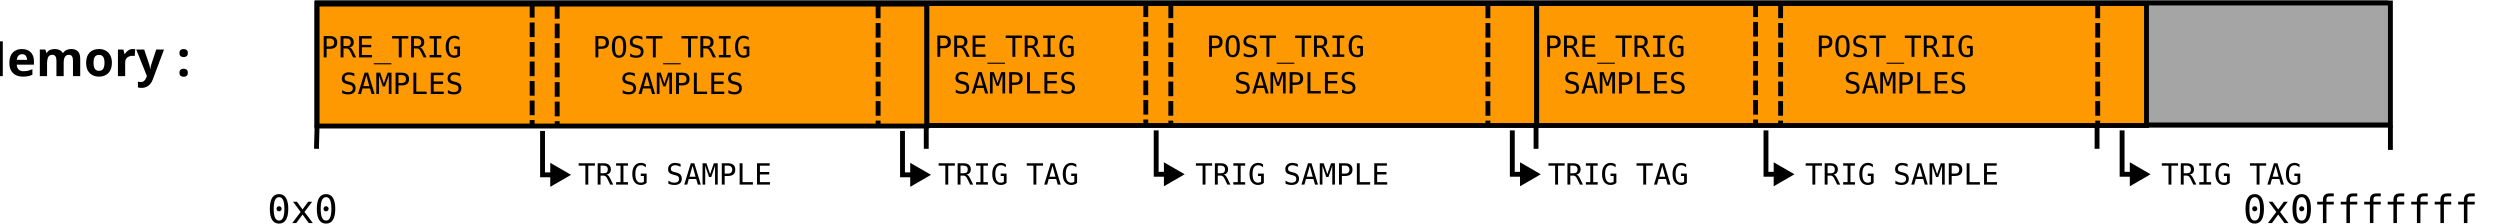
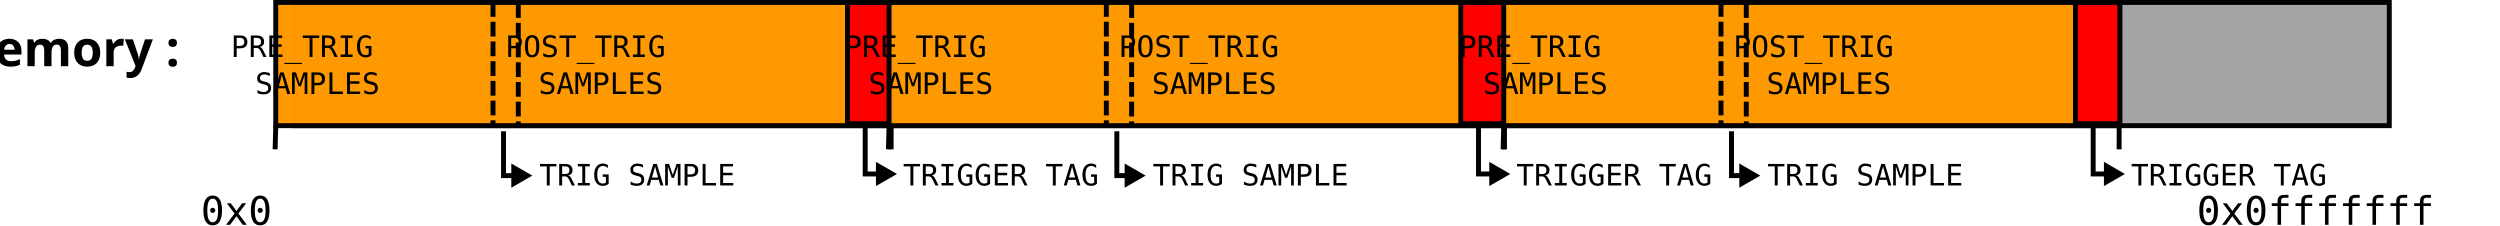
- <svg xmlns="http://www.w3.org/2000/svg" width="512.465" height="45.839" id="svg13628" version="1.1">
+ <svg xmlns="http://www.w3.org/2000/svg" width="845.441" height="76.211" id="svg13628" version="1.1" viewBox="0 0 507.265 45.727">
  <defs id="defs13630">
    <marker orient="auto" refY="0" refX="0" id="TriangleInM-4" style="overflow:visible">
-       <path id="path6392-2" d="m 5.77,0 -8.65,5 0,-10 8.65,5 z" style="fill-rule:evenodd;stroke:#000000;stroke-width:1pt;marker-start:none" transform="scale(-0.4,-0.4)" />
+       <path id="path6392-2" d="M 5.77,0 -2.88,5 V -5 Z" style="fill-rule:evenodd;stroke:#000000;stroke-width:1pt;marker-start:none" transform="scale(-0.4)" />
    </marker>
    <marker orient="auto" refY="0" refX="0" id="TriangleOutM-7" style="overflow:visible">
-       <path id="path3734-9" d="m 5.77,0 -8.65,5 0,-10 8.65,5 z" style="fill-rule:evenodd;stroke:#000000;stroke-width:1pt;marker-start:none" transform="scale(0.4,0.4)" />
+       <path id="path3734-9" d="M 5.77,0 -2.88,5 V -5 Z" style="fill-rule:evenodd;stroke:#000000;stroke-width:1pt;marker-start:none" transform="scale(0.4)" />
    </marker>
    <marker orient="auto" refY="0" refX="0" id="TriangleInM" style="overflow:visible">
-       <path id="path6392" d="m 5.77,0 -8.65,5 0,-10 8.65,5 z" style="fill-rule:evenodd;stroke:#000000;stroke-width:1pt;marker-start:none" transform="scale(-0.4,-0.4)" />
+       <path id="path6392" d="M 5.77,0 -2.88,5 V -5 Z" style="fill-rule:evenodd;stroke:#000000;stroke-width:1pt;marker-start:none" transform="scale(-0.4)" />
    </marker>
    <marker orient="auto" refY="0" refX="0" id="marker13553" style="overflow:visible">
-       <path id="path13555" d="m 5.77,0 -8.65,5 0,-10 8.65,5 z" style="fill-rule:evenodd;stroke:#000000;stroke-width:1pt;marker-start:none" transform="scale(-0.4,-0.4)" />
+       <path id="path13555" d="M 5.77,0 -2.88,5 V -5 Z" style="fill-rule:evenodd;stroke:#000000;stroke-width:1pt;marker-start:none" transform="scale(-0.4)" />
    </marker>
    <marker orient="auto" refY="0" refX="0" id="marker13557" style="overflow:visible">
-       <path id="path13559" d="m 5.77,0 -8.65,5 0,-10 8.65,5 z" style="fill-rule:evenodd;stroke:#000000;stroke-width:1pt;marker-start:none" transform="scale(0.4,0.4)" />
+       <path id="path13559" d="M 5.77,0 -2.88,5 V -5 Z" style="fill-rule:evenodd;stroke:#000000;stroke-width:1pt;marker-start:none" transform="scale(0.4)" />
    </marker>
    <marker orient="auto" refY="0" refX="0" id="DiamondM" style="overflow:visible">
-       <path id="path6338" d="M 0,-7.071 -7.071,0 0,7.071 7.071,0 0,-7.071 z" style="fill-rule:evenodd;stroke:#000000;stroke-width:1pt;marker-start:none" transform="scale(0.4,0.4)" />
+       <path id="path6338" d="M 0,-7.071 -7.071,0 0,7.071 7.071,0 Z" style="fill-rule:evenodd;stroke:#000000;stroke-width:1pt;marker-start:none" transform="scale(0.4)" />
    </marker>
    <marker orient="auto" refY="0" refX="0" id="marker13563" style="overflow:visible">
-       <path id="path13565" d="m 5.77,0 -8.65,5 0,-10 8.65,5 z" style="fill-rule:evenodd;stroke:#000000;stroke-width:1pt;marker-start:none" transform="scale(0.4,0.4)" />
+       <path id="path13565" d="M 5.77,0 -2.88,5 V -5 Z" style="fill-rule:evenodd;stroke:#000000;stroke-width:1pt;marker-start:none" transform="scale(0.4)" />
    </marker>
    <marker orient="auto" refY="0" refX="0" id="marker13567" style="overflow:visible">
-       <path id="path13569" d="M 0,-7.071 -7.071,0 0,7.071 7.071,0 0,-7.071 z" style="fill-rule:evenodd;stroke:#000000;stroke-width:1pt;marker-start:none" transform="scale(0.4,0.4)" />
+       <path id="path13569" d="M 0,-7.071 -7.071,0 0,7.071 7.071,0 Z" style="fill-rule:evenodd;stroke:#000000;stroke-width:1pt;marker-start:none" transform="scale(0.4)" />
    </marker>
    <marker orient="auto" refY="0" refX="0" id="DiamondM-1" style="overflow:visible">
-       <path id="path6338-4" d="M 0,-7.071 -7.071,0 0,7.071 7.071,0 0,-7.071 z" style="fill-rule:evenodd;stroke:#000000;stroke-width:1pt;marker-start:none" transform="scale(0.4,0.4)" />
+       <path id="path6338-4" d="M 0,-7.071 -7.071,0 0,7.071 7.071,0 Z" style="fill-rule:evenodd;stroke:#000000;stroke-width:1pt;marker-start:none" transform="scale(0.4)" />
    </marker>
    <marker orient="auto" refY="0" refX="0" id="DiamondM-2" style="overflow:visible">
-       <path id="path6338-2" d="M 0,-7.071 -7.071,0 0,7.071 7.071,0 0,-7.071 z" style="fill-rule:evenodd;stroke:#000000;stroke-width:1pt;marker-start:none" transform="scale(0.4,0.4)" />
+       <path id="path6338-2" d="M 0,-7.071 -7.071,0 0,7.071 7.071,0 Z" style="fill-rule:evenodd;stroke:#000000;stroke-width:1pt;marker-start:none" transform="scale(0.4)" />
    </marker>
    <marker orient="auto" refY="0" refX="0" id="marker13563-8" style="overflow:visible">
-       <path id="path13565-4" d="m 5.77,0 -8.65,5 0,-10 8.65,5 z" style="fill-rule:evenodd;stroke:#000000;stroke-width:1pt;marker-start:none" transform="scale(0.4,0.4)" />
+       <path id="path13565-4" d="M 5.77,0 -2.88,5 V -5 Z" style="fill-rule:evenodd;stroke:#000000;stroke-width:1pt;marker-start:none" transform="scale(0.4)" />
    </marker>
    <marker orient="auto" refY="0" refX="0" id="marker13563-3" style="overflow:visible">
-       <path id="path13565-7" d="m 5.77,0 -8.65,5 0,-10 8.65,5 z" style="fill-rule:evenodd;stroke:#000000;stroke-width:1pt;marker-start:none" transform="scale(0.4,0.4)" />
+       <path id="path13565-7" d="M 5.77,0 -2.88,5 V -5 Z" style="fill-rule:evenodd;stroke:#000000;stroke-width:1pt;marker-start:none" transform="scale(0.4)" />
    </marker>
    <marker orient="auto" refY="0" refX="0" id="marker13563-2" style="overflow:visible">
-       <path id="path13565-6" d="m 5.77,0 -8.65,5 0,-10 8.65,5 z" style="fill-rule:evenodd;stroke:#000000;stroke-width:1pt;marker-start:none" transform="scale(0.4,0.4)" />
+       <path id="path13565-6" d="M 5.77,0 -2.88,5 V -5 Z" style="fill-rule:evenodd;stroke:#000000;stroke-width:1pt;marker-start:none" transform="scale(0.4)" />
    </marker>
    <marker orient="auto" refY="0" refX="0" id="marker13563-36" style="overflow:visible">
-       <path id="path13565-0" d="m 5.77,0 -8.65,5 0,-10 8.65,5 z" style="fill-rule:evenodd;stroke:#000000;stroke-width:1pt;marker-start:none" transform="scale(0.4,0.4)" />
+       <path id="path13565-0" d="M 5.77,0 -2.88,5 V -5 Z" style="fill-rule:evenodd;stroke:#000000;stroke-width:1pt;marker-start:none" transform="scale(0.4)" />
    </marker>
    <marker orient="auto" refY="0" refX="0" id="marker13563-0" style="overflow:visible">
-       <path id="path13565-2" d="m 5.77,0 -8.65,5 0,-10 8.65,5 z" style="fill-rule:evenodd;stroke:#000000;stroke-width:1pt;marker-start:none" transform="scale(0.4,0.4)" />
+       <path id="path13565-2" d="M 5.77,0 -2.88,5 V -5 Z" style="fill-rule:evenodd;stroke:#000000;stroke-width:1pt;marker-start:none" transform="scale(0.4)" />
+     </marker>
+     <marker orient="auto" refY="0" refX="0" id="marker13563-82" style="overflow:visible">
+       <path id="path13565-76" d="M 5.77,0 -2.88,5 V -5 Z" style="fill-rule:evenodd;stroke:#000000;stroke-width:1pt;marker-start:none" transform="scale(0.4)" />
+     </marker>
+     <marker orient="auto" refY="0" refX="0" id="marker4962" style="overflow:visible">
+       <path id="path4960" d="M 5.77,0 -2.88,5 V -5 Z" style="fill-rule:evenodd;stroke:#000000;stroke-width:1pt;marker-start:none" transform="scale(0.4)" />
+     </marker>
+     <marker orient="auto" refY="0" refX="0" id="marker13563-82-8" style="overflow:visible">
+       <path id="path13565-76-1" d="M 5.77,0 -2.88,5 V -5 Z" style="fill-rule:evenodd;stroke:#000000;stroke-width:1pt;marker-start:none" transform="scale(0.4)" />
+     </marker>
+     <marker orient="auto" refY="0" refX="0" id="marker5172" style="overflow:visible">
+       <path id="path5170" d="M 5.77,0 -2.88,5 V -5 Z" style="fill-rule:evenodd;stroke:#000000;stroke-width:1pt;marker-start:none" transform="scale(0.4)" />
+     </marker>
+     <marker orient="auto" refY="0" refX="0" id="marker13563-82-2" style="overflow:visible">
+       <path id="path13565-76-4" d="M 5.77,0 -2.88,5 V -5 Z" style="fill-rule:evenodd;stroke:#000000;stroke-width:1pt;marker-start:none" transform="scale(0.4)" />
+     </marker>
+     <marker orient="auto" refY="0" refX="0" id="marker5172-1" style="overflow:visible">
+       <path id="path5170-2" d="M 5.77,0 -2.88,5 V -5 Z" style="fill-rule:evenodd;stroke:#000000;stroke-width:1pt;marker-start:none" transform="scale(0.4)" />
    </marker>
  </defs>
-   <g id="layer1" transform="translate(-96.70456,-266.6382)">
-     <rect style="opacity:0.99;fill:none;stroke:#000000;stroke-width:1;stroke-linejoin:miter;stroke-miterlimit:4;stroke-opacity:1;stroke-dasharray:none;stroke-dashoffset:0" id="rect3287" width="424.082" height="25" x="161.705" y="267.25" />
-     <text xml:space="preserve" style="font-size:10px;font-style:normal;font-variant:normal;font-weight:bold;font-stretch:normal;text-align:end;line-height:125%;writing-mode:lr-tb;text-anchor:end;fill:#000000;fill-opacity:1;stroke:none;font-family:Verdana;-inkscape-font-specification:Verdana Bold" x="148.775" y="282.25" id="text3281-3-4">
-       <tspan id="tspan4235-0-8" x="148.775" y="282.25">Memory :</tspan>
+   <g id="layer1" transform="translate(-96.70456,-268.821)">
+     <text xml:space="preserve" style="font-style:normal;font-variant:normal;font-weight:bold;font-stretch:normal;line-height:0%;font-family:Verdana;-inkscape-font-specification:'Verdana Bold';text-align:end;writing-mode:lr-tb;text-anchor:end;fill:#000000;fill-opacity:1;stroke:none" x="148.775" y="282.25" id="text3281-3-4">
+       <tspan id="tspan4235-0-8" x="148.775" y="282.25" style="font-size:10px;line-height:1.25">Memory :</tspan>
    </text>
-     <rect style="opacity:0.99;fill:#a4a4a4;fill-opacity:1;stroke:#000000;stroke-width:1;stroke-linejoin:miter;stroke-miterlimit:4;stroke-opacity:1;stroke-dasharray:none;stroke-dashoffset:0" id="rect3287-5" width="425" height="25" x="161.705" y="267.25" />
-     <text xml:space="preserve" style="font-size:8px;font-style:normal;font-variant:normal;font-weight:normal;font-stretch:normal;text-align:center;line-height:125%;writing-mode:lr-tb;text-anchor:middle;fill:#000000;fill-opacity:1;stroke:none;font-family:Verdana;-inkscape-font-specification:Verdana" x="163.923" y="312.363" id="text3291-3-90">
-       <tspan x="163.923" y="312.363" id="tspan3295-7-4" style="font-style:normal;font-variant:normal;font-weight:normal;font-stretch:normal;font-family:Monospace;-inkscape-font-specification:Monospace">0x0</tspan>
-     </text>
-     <text xml:space="preserve" style="font-size:8px;font-style:normal;font-variant:normal;font-weight:normal;font-stretch:normal;text-align:center;line-height:125%;writing-mode:lr-tb;text-anchor:middle;fill:#000000;fill-opacity:1;stroke:none;font-family:Verdana;-inkscape-font-specification:Verdana" x="585.767" y="312.363" id="text3291-3-90-76">
-       <tspan x="585.767" y="312.363" id="tspan3295-7-4-3" style="font-style:normal;font-variant:normal;font-weight:normal;font-stretch:normal;font-family:Monospace;-inkscape-font-specification:Monospace">0x0fffffff</tspan>
-     </text>
-     <path style="fill:none;stroke:#000000;stroke-width:1px;stroke-linecap:butt;stroke-linejoin:miter;stroke-opacity:1" d="m 161.705,292.363 -0.131,4.775" id="path10314" />
-     <path style="fill:none;stroke:#000000;stroke-width:1px;stroke-linecap:butt;stroke-linejoin:miter;stroke-opacity:1" d="m 586.705,292.363 0,5" id="path10320" />
-     <path style="fill:none;stroke:#000000;stroke-width:1px;stroke-linecap:butt;stroke-linejoin:miter;stroke-opacity:1" d="m 286.573,292.138 0,5" id="path10344" />
-     <rect style="opacity:0.99;fill:#ff9900;fill-opacity:1;stroke:#000000;stroke-width:1;stroke-linejoin:miter;stroke-miterlimit:4;stroke-opacity:1;stroke-dasharray:none;stroke-dashoffset:0" id="rect3287-5-2" width="125" height="25" x="161.705" y="267.475" />
-     <text xml:space="preserve" style="font-size:8px;font-style:normal;font-variant:normal;font-weight:normal;font-stretch:normal;text-align:center;line-height:125%;writing-mode:lr-tb;text-anchor:middle;fill:#000000;fill-opacity:1;stroke:none;font-family:Verdana;-inkscape-font-specification:Verdana" x="241.715" y="278.41" id="text3291-3-90-6-6">
-       <tspan x="241.715" y="278.41" id="tspan3295-7-4-5-1" style="font-size:6px;font-style:normal;font-variant:normal;font-weight:normal;font-stretch:normal;font-family:Monospace;-inkscape-font-specification:Monospace">POST_TRIG</tspan>
-       <tspan x="241.715" y="285.91" style="font-size:6px;font-style:normal;font-variant:normal;font-weight:normal;font-stretch:normal;font-family:Monospace;-inkscape-font-specification:Monospace" id="tspan12419">SAMPLES</tspan>
-     </text>
-     <text xml:space="preserve" style="font-size:8px;font-style:normal;font-variant:normal;font-weight:normal;font-stretch:normal;text-align:center;line-height:125%;writing-mode:lr-tb;text-anchor:middle;fill:#000000;fill-opacity:1;stroke:none;font-family:Verdana;-inkscape-font-specification:Verdana" x="184.215" y="278.41" id="text3291-3-90-6">
-       <tspan x="184.215" y="278.41" id="tspan3295-7-4-5" style="font-size:6px;font-style:normal;font-variant:normal;font-weight:normal;font-stretch:normal;font-family:Monospace;-inkscape-font-specification:Monospace">PRE_TRIG</tspan>
-       <tspan x="184.215" y="285.91" style="font-size:6px;font-style:normal;font-variant:normal;font-weight:normal;font-stretch:normal;font-family:Monospace;-inkscape-font-specification:Monospace" id="tspan12417">SAMPLES</tspan>
-     </text>
-     <path style="fill:none;stroke:#000000;stroke-width:1;stroke-linecap:butt;stroke-linejoin:miter;stroke-miterlimit:4;stroke-opacity:1;stroke-dasharray:3, 1;stroke-dashoffset:0" d="m 205.787,267.25 0,25" id="path12449" />
-     <path style="fill:none;stroke:#000000;stroke-width:1px;stroke-linecap:butt;stroke-linejoin:miter;stroke-opacity:1" d="m 411.573,292.138 0,5" id="path10344-3" />
-     <rect style="opacity:0.99;fill:#ff9900;fill-opacity:1;stroke:#000000;stroke-width:1;stroke-linejoin:miter;stroke-miterlimit:4;stroke-opacity:1;stroke-dasharray:none;stroke-dashoffset:0" id="rect3287-5-2-8" width="125" height="25" x="286.705" y="267.363" />
-     <text xml:space="preserve" style="font-size:8px;font-style:normal;font-variant:normal;font-weight:normal;font-stretch:normal;text-align:center;line-height:125%;writing-mode:lr-tb;text-anchor:middle;fill:#000000;fill-opacity:1;stroke:none;font-family:Verdana;-inkscape-font-specification:Verdana" x="367.501" y="278.298" id="text3291-3-90-6-6-3">
-       <tspan x="367.501" y="278.298" id="tspan3295-7-4-5-1-0" style="font-size:6px;font-style:normal;font-variant:normal;font-weight:normal;font-stretch:normal;font-family:Monospace;-inkscape-font-specification:Monospace">POST_TRIG</tspan>
-       <tspan x="367.501" y="285.798" style="font-size:6px;font-style:normal;font-variant:normal;font-weight:normal;font-stretch:normal;font-family:Monospace;-inkscape-font-specification:Monospace" id="tspan12419-6">SAMPLES</tspan>
-     </text>
-     <text xml:space="preserve" style="font-size:8px;font-style:normal;font-variant:normal;font-weight:normal;font-stretch:normal;text-align:center;line-height:125%;writing-mode:lr-tb;text-anchor:middle;fill:#000000;fill-opacity:1;stroke:none;font-family:Verdana;-inkscape-font-specification:Verdana" x="310.001" y="278.298" id="text3291-3-90-6-1">
-       <tspan x="310.001" y="278.298" id="tspan3295-7-4-5-6" style="font-size:6px;font-style:normal;font-variant:normal;font-weight:normal;font-stretch:normal;font-family:Monospace;-inkscape-font-specification:Monospace">PRE_TRIG</tspan>
-       <tspan x="310.001" y="285.798" style="font-size:6px;font-style:normal;font-variant:normal;font-weight:normal;font-stretch:normal;font-family:Monospace;-inkscape-font-specification:Monospace" id="tspan12417-7">SAMPLES</tspan>
-     </text>
-     <path style="fill:none;stroke:#000000;stroke-width:1;stroke-linecap:butt;stroke-linejoin:miter;stroke-miterlimit:4;stroke-opacity:1;stroke-dasharray:3, 1;stroke-dashoffset:0" d="m 331.573,267.138 0,25" id="path12449-8" />
-     <path style="fill:none;stroke:#000000;stroke-width:1px;stroke-linecap:butt;stroke-linejoin:miter;stroke-opacity:1" d="m 526.573,292.138 0,5" id="path10344-8" />
-     <rect style="opacity:0.99;fill:#ff9900;fill-opacity:1;stroke:#000000;stroke-width:1;stroke-linejoin:miter;stroke-miterlimit:4;stroke-opacity:1;stroke-dasharray:none;stroke-dashoffset:0" id="rect3287-5-2-2" width="125" height="25" x="411.705" y="267.363" />
-     <text xml:space="preserve" style="font-size:8px;font-style:normal;font-variant:normal;font-weight:normal;font-stretch:normal;text-align:center;line-height:125%;writing-mode:lr-tb;text-anchor:middle;fill:#000000;fill-opacity:1;stroke:none;font-family:Verdana;-inkscape-font-specification:Verdana" x="492.501" y="278.298" id="text3291-3-90-6-6-36">
-       <tspan x="492.501" y="278.298" id="tspan3295-7-4-5-1-7" style="font-size:6px;font-style:normal;font-variant:normal;font-weight:normal;font-stretch:normal;font-family:Monospace;-inkscape-font-specification:Monospace">POST_TRIG</tspan>
-       <tspan x="492.501" y="285.798" style="font-size:6px;font-style:normal;font-variant:normal;font-weight:normal;font-stretch:normal;font-family:Monospace;-inkscape-font-specification:Monospace" id="tspan12419-3">SAMPLES</tspan>
-     </text>
-     <text xml:space="preserve" style="font-size:8px;font-style:normal;font-variant:normal;font-weight:normal;font-stretch:normal;text-align:center;line-height:125%;writing-mode:lr-tb;text-anchor:middle;fill:#000000;fill-opacity:1;stroke:none;font-family:Verdana;-inkscape-font-specification:Verdana" x="435.001" y="278.298" id="text3291-3-90-6-14">
-       <tspan x="435.001" y="278.298" id="tspan3295-7-4-5-7" style="font-size:6px;font-style:normal;font-variant:normal;font-weight:normal;font-stretch:normal;font-family:Monospace;-inkscape-font-specification:Monospace">PRE_TRIG</tspan>
-       <tspan x="435.001" y="285.798" style="font-size:6px;font-style:normal;font-variant:normal;font-weight:normal;font-stretch:normal;font-family:Monospace;-inkscape-font-specification:Monospace" id="tspan12417-3">SAMPLES</tspan>
-     </text>
-     <path style="fill:none;stroke:#000000;stroke-width:1;stroke-linecap:butt;stroke-linejoin:miter;stroke-miterlimit:4;stroke-opacity:1;stroke-dasharray:3, 1;stroke-dashoffset:0" d="m 456.573,267.138 0,25" id="path12449-9" />
-     <path style="fill:none;stroke:#000000;stroke-width:1;stroke-linecap:butt;stroke-linejoin:miter;stroke-miterlimit:4;stroke-opacity:1;stroke-dasharray:3, 1;stroke-dashoffset:0" d="m 210.918,267.475 0,25" id="path12449-94" />
-     <path style="fill:none;stroke:#000000;stroke-width:1;stroke-linecap:butt;stroke-linejoin:miter;stroke-miterlimit:4;stroke-opacity:1;stroke-dasharray:3, 1;stroke-dashoffset:0" d="m 336.705,267.363 0,25" id="path12449-0" />
-     <path style="fill:none;stroke:#000000;stroke-width:1;stroke-linecap:butt;stroke-linejoin:miter;stroke-miterlimit:4;stroke-opacity:1;stroke-dasharray:3, 1;stroke-dashoffset:0" d="m 461.705,267.363 0,25" id="path12449-09" />
-     <text xml:space="preserve" style="font-size:8px;font-style:normal;font-variant:normal;font-weight:normal;font-stretch:normal;text-align:start;line-height:125%;writing-mode:lr-tb;text-anchor:start;fill:#000000;fill-opacity:1;stroke:none;font-family:Verdana;-inkscape-font-specification:Verdana" x="215.184" y="304.475" id="text3291-3-90-6-6-2">
-       <tspan x="215.184" y="304.475" style="font-size:6px;font-style:normal;font-variant:normal;font-weight:normal;font-stretch:normal;text-align:start;text-anchor:start;font-family:Monospace;-inkscape-font-specification:Monospace" id="tspan12419-4">TRIG SAMPLE</tspan>
-     </text>
-     <path style="fill:none;stroke:#000000;stroke-width:1px;stroke-linecap:butt;stroke-linejoin:miter;stroke-opacity:1;marker-end:url(#marker13563)" d="m 132,26.613 0,9 3,0" id="path6333" transform="translate(75.91797,266.8622)" />
-     <path style="fill:none;stroke:#000000;stroke-width:1px;stroke-linecap:butt;stroke-linejoin:miter;stroke-opacity:1;marker-end:url(#marker13563)" d="m 333.705,293.363 0,9 3,0" id="path6333-8" />
-     <path style="fill:none;stroke:#000000;stroke-width:1px;stroke-linecap:butt;stroke-linejoin:miter;stroke-opacity:1;marker-end:url(#marker13563)" d="m 458.705,293.363 0,9 3,0" id="path6333-80" />
-     <path style="fill:none;stroke:#000000;stroke-width:1;stroke-linecap:butt;stroke-linejoin:miter;stroke-miterlimit:4;stroke-opacity:1;stroke-dasharray:3, 1;stroke-dashoffset:0" d="m 276.705,267.363 0,25" id="path12449-94-4" />
-     <path style="fill:none;stroke:#000000;stroke-width:1;stroke-linecap:butt;stroke-linejoin:miter;stroke-miterlimit:4;stroke-opacity:1;stroke-dasharray:3, 1;stroke-dashoffset:0" d="m 401.705,267.363 0,25" id="path12449-94-2" />
-     <path style="fill:none;stroke:#000000;stroke-width:1;stroke-linecap:butt;stroke-linejoin:miter;stroke-miterlimit:4;stroke-opacity:1;stroke-dasharray:3, 1;stroke-dashoffset:0" d="m 526.705,267.363 0,25" id="path12449-94-7" />
-     <text xml:space="preserve" style="font-size:8px;font-style:normal;font-variant:normal;font-weight:normal;font-stretch:normal;text-align:start;line-height:125%;writing-mode:lr-tb;text-anchor:start;fill:#000000;fill-opacity:1;stroke:none;font-family:Verdana;-inkscape-font-specification:Verdana" x="288.97" y="304.475" id="text3291-3-90-6-6-2-3">
-       <tspan x="288.97" y="304.475" style="font-size:6px;font-style:normal;font-variant:normal;font-weight:normal;font-stretch:normal;text-align:start;text-anchor:start;font-family:Monospace;-inkscape-font-specification:Monospace" id="tspan12419-4-6">TRIG TAG</tspan>
-     </text>
-     <path style="fill:none;stroke:#000000;stroke-width:1px;stroke-linecap:butt;stroke-linejoin:miter;stroke-opacity:1;marker-end:url(#marker13563)" d="m 281.705,293.475 0,9 3,0" id="path6333-1" />
-     <text xml:space="preserve" style="font-size:8px;font-style:normal;font-variant:normal;font-weight:normal;font-stretch:normal;text-align:start;line-height:125%;writing-mode:lr-tb;text-anchor:start;fill:#000000;fill-opacity:1;stroke:none;font-family:Verdana;-inkscape-font-specification:Verdana" x="413.97" y="304.475" id="text3291-3-90-6-6-2-3-3">
-       <tspan x="413.97" y="304.475" style="font-size:6px;font-style:normal;font-variant:normal;font-weight:normal;font-stretch:normal;text-align:start;text-anchor:start;font-family:Monospace;-inkscape-font-specification:Monospace" id="tspan12419-4-6-2">TRIG TAG</tspan>
-     </text>
-     <path style="fill:none;stroke:#000000;stroke-width:1px;stroke-linecap:butt;stroke-linejoin:miter;stroke-opacity:1;marker-end:url(#marker13563)" d="m 406.705,293.363 0,9 3,0" id="path6333-1-0" />
-     <text xml:space="preserve" style="font-size:8px;font-style:normal;font-variant:normal;font-weight:normal;font-stretch:normal;text-align:start;line-height:125%;writing-mode:lr-tb;text-anchor:start;fill:#000000;fill-opacity:1;stroke:none;font-family:Verdana;-inkscape-font-specification:Verdana" x="539.705" y="304.475" id="text3291-3-90-6-6-2-3-4">
-       <tspan x="539.705" y="304.475" style="font-size:6px;font-style:normal;font-variant:normal;font-weight:normal;font-stretch:normal;text-align:start;text-anchor:start;font-family:Monospace;-inkscape-font-specification:Monospace" id="tspan12419-4-6-0">TRIG TAG</tspan>
-     </text>
-     <path style="fill:none;stroke:#000000;stroke-width:1px;stroke-linecap:butt;stroke-linejoin:miter;stroke-opacity:1;marker-end:url(#marker13563)" d="m 531.705,293.363 0,9 3,0" id="path6333-1-1" />
-     <text xml:space="preserve" style="font-size:8px;font-style:normal;font-variant:normal;font-weight:normal;font-stretch:normal;text-align:start;line-height:125%;writing-mode:lr-tb;text-anchor:start;fill:#000000;fill-opacity:1;stroke:none;font-family:Verdana;-inkscape-font-specification:Verdana" x="341.705" y="304.475" id="text3291-3-90-6-6-2-7">
-       <tspan x="341.705" y="304.475" style="font-size:6px;font-style:normal;font-variant:normal;font-weight:normal;font-stretch:normal;text-align:start;text-anchor:start;font-family:Monospace;-inkscape-font-specification:Monospace" id="tspan12419-4-1">TRIG SAMPLE</tspan>
-     </text>
-     <text xml:space="preserve" style="font-size:8px;font-style:normal;font-variant:normal;font-weight:normal;font-stretch:normal;text-align:start;line-height:125%;writing-mode:lr-tb;text-anchor:start;fill:#000000;fill-opacity:1;stroke:none;font-family:Verdana;-inkscape-font-specification:Verdana" x="466.705" y="304.475" id="text3291-3-90-6-6-2-74">
-       <tspan x="466.705" y="304.475" style="font-size:6px;font-style:normal;font-variant:normal;font-weight:normal;font-stretch:normal;text-align:start;text-anchor:start;font-family:Monospace;-inkscape-font-specification:Monospace" id="tspan12419-4-65">TRIG SAMPLE</tspan>
-     </text>
+     <g id="g5663" transform="translate(-91.2,-99.9115)">
+       <text id="text3291-3-90-9" y="374.67" x="273.923" style="font-style:normal;font-variant:normal;font-weight:normal;font-stretch:normal;line-height:0%;font-family:Verdana;-inkscape-font-specification:Verdana;text-align:center;writing-mode:lr-tb;text-anchor:middle;fill:#000000;fill-opacity:1;stroke:none" xml:space="preserve">
+         <tspan style="font-style:normal;font-variant:normal;font-weight:normal;font-stretch:normal;font-size:8px;line-height:1.25;font-family:monospace;-inkscape-font-specification:Monospace" id="tspan3295-7-4-0" y="374.67" x="273.923">0x0</tspan>
+       </text>
+       <g id="g5566-6" transform="translate(85.99997,101.9823)">
+         <rect style="opacity:0.99;fill:#a4a4a4;fill-opacity:1;stroke:#000000;stroke-width:1;stroke-linejoin:miter;stroke-miterlimit:4;stroke-dasharray:none;stroke-dashoffset:0;stroke-opacity:1" id="rect3287-5-1" width="425" height="25" x="161.705" y="267.25" />
+         <text xml:space="preserve" style="font-style:normal;font-variant:normal;font-weight:normal;font-stretch:normal;line-height:0%;font-family:Verdana;-inkscape-font-specification:Verdana;text-align:center;writing-mode:lr-tb;text-anchor:middle;fill:#000000;fill-opacity:1;stroke:none" x="163.923" y="312.363" id="text3291-3-90-69">
+           <tspan x="163.923" y="312.363" id="tspan3295-7-4-08" style="font-style:normal;font-variant:normal;font-weight:normal;font-stretch:normal;font-size:8px;line-height:1.25;font-family:monospace;-inkscape-font-specification:Monospace">0x0</tspan>
+         </text>
+         <text xml:space="preserve" style="font-style:normal;font-variant:normal;font-weight:normal;font-stretch:normal;line-height:0%;font-family:Verdana;-inkscape-font-specification:Verdana;text-align:center;writing-mode:lr-tb;text-anchor:middle;fill:#000000;fill-opacity:1;stroke:none" x="585.767" y="312.363" id="text3291-3-90-76-1">
+           <tspan x="585.767" y="312.363" id="tspan3295-7-4-3-3" style="font-style:normal;font-variant:normal;font-weight:normal;font-stretch:normal;font-size:8px;line-height:1.25;font-family:monospace;-inkscape-font-specification:Monospace">0x0fffffff</tspan>
+         </text>
+       </g>
+       <g transform="translate(-27.84932,1.891152)" id="g5158">
+         <path style="fill:none;stroke:#000000;stroke-width:1px;stroke-linecap:butt;stroke-linejoin:miter;stroke-opacity:1" d="m 271.705,392.363 -0.131,4.775" id="path10314-8" />
+         <path style="fill:none;stroke:#000000;stroke-width:1px;stroke-linecap:butt;stroke-linejoin:miter;stroke-opacity:1" d="m 396.573,392.138 v 5" id="path10344-87" />
+         <rect style="opacity:0.99;fill:#ff9900;fill-opacity:1;stroke:#000000;stroke-width:1;stroke-linejoin:miter;stroke-miterlimit:4;stroke-dasharray:none;stroke-dashoffset:0;stroke-opacity:1" id="rect3287-5-2-1" width="125" height="25" x="271.701" y="367.341" />
+         <text xml:space="preserve" style="font-style:normal;font-variant:normal;font-weight:normal;font-stretch:normal;line-height:0%;font-family:Verdana;-inkscape-font-specification:Verdana;text-align:center;writing-mode:lr-tb;text-anchor:middle;fill:#000000;fill-opacity:1;stroke:none" x="351.715" y="378.41" id="text3291-3-90-6-6-4">
+           <tspan x="351.715" y="378.41" id="tspan3295-7-4-5-1-4" style="font-style:normal;font-variant:normal;font-weight:normal;font-stretch:normal;font-size:6px;line-height:1.25;font-family:monospace;-inkscape-font-specification:Monospace">POST_TRIG</tspan>
+           <tspan x="351.715" y="385.91" style="font-style:normal;font-variant:normal;font-weight:normal;font-stretch:normal;font-size:6px;line-height:1.25;font-family:monospace;-inkscape-font-specification:Monospace" id="tspan12419-46">SAMPLES</tspan>
+         </text>
+         <text xml:space="preserve" style="font-style:normal;font-variant:normal;font-weight:normal;font-stretch:normal;line-height:0%;font-family:Verdana;-inkscape-font-specification:Verdana;text-align:center;writing-mode:lr-tb;text-anchor:middle;fill:#000000;fill-opacity:1;stroke:none" x="294.215" y="378.41" id="text3291-3-90-6-8">
+           <tspan x="294.215" y="378.41" id="tspan3295-7-4-5-8" style="font-style:normal;font-variant:normal;font-weight:normal;font-stretch:normal;font-size:6px;line-height:1.25;font-family:monospace;-inkscape-font-specification:Monospace">PRE_TRIG</tspan>
+           <tspan x="294.215" y="385.91" style="font-style:normal;font-variant:normal;font-weight:normal;font-stretch:normal;font-size:6px;line-height:1.25;font-family:monospace;-inkscape-font-specification:Monospace" id="tspan12417-8">SAMPLES</tspan>
+         </text>
+         <path style="fill:none;stroke:#000000;stroke-width:1;stroke-linecap:butt;stroke-linejoin:miter;stroke-miterlimit:4;stroke-dasharray:3, 1;stroke-dashoffset:0;stroke-opacity:1" d="m 315.787,367.25 v 25" id="path12449-3" />
+         <path style="fill:none;stroke:#000000;stroke-width:1;stroke-linecap:butt;stroke-linejoin:miter;stroke-miterlimit:4;stroke-dasharray:3, 1;stroke-dashoffset:0;stroke-opacity:1" d="m 320.918,367.475 v 25" id="path12449-94-1" />
+         <text xml:space="preserve" style="font-style:normal;font-variant:normal;font-weight:normal;font-stretch:normal;line-height:0%;font-family:Verdana;-inkscape-font-specification:Verdana;text-align:start;writing-mode:lr-tb;text-anchor:start;fill:#000000;fill-opacity:1;stroke:none" x="325.184" y="404.475" id="text3291-3-90-6-6-2-2">
+           <tspan x="325.184" y="404.475" style="font-style:normal;font-variant:normal;font-weight:normal;font-stretch:normal;font-size:6px;line-height:1.25;font-family:monospace;-inkscape-font-specification:Monospace;text-align:start;text-anchor:start" id="tspan12419-4-0">TRIG SAMPLE</tspan>
+         </text>
+         <path style="fill:none;stroke:#000000;stroke-width:1px;stroke-linecap:butt;stroke-linejoin:miter;stroke-opacity:1;marker-end:url(#marker13563-82)" d="m 317.918,393.475 v 9 h 3" id="path6333-19" />
+         <text xml:space="preserve" style="font-style:normal;font-variant:normal;font-weight:normal;font-stretch:normal;line-height:0%;font-family:Verdana;-inkscape-font-specification:Verdana;text-align:start;writing-mode:lr-tb;text-anchor:start;fill:#000000;fill-opacity:1;stroke:none" x="398.97" y="404.475" id="text3291-3-90-6-6-2-3-5">
+           <tspan x="398.97" y="404.475" style="font-style:normal;font-variant:normal;font-weight:normal;font-stretch:normal;font-size:6px;line-height:1.25;font-family:monospace;-inkscape-font-specification:Monospace;text-align:start;text-anchor:start" id="tspan12419-4-6-3">TRIGGER TAG</tspan>
+         </text>
+         <path style="fill:none;stroke:#000000;stroke-width:1px;stroke-linecap:butt;stroke-linejoin:miter;stroke-opacity:1;marker-end:url(#marker13563-82)" d="m 391.305,392.541 v 9.6 h 3.6" id="path6333-1-4" />
+         <rect style="opacity:1;fill:#ff0000;fill-opacity:1;stroke:#000000;stroke-width:0.994;stroke-linecap:square;stroke-linejoin:miter;stroke-miterlimit:4;stroke-dasharray:none;stroke-dashoffset:0;stroke-opacity:1" id="rect5138" width="9" height="24.603" x="387.705" y="367.338" ry="0" />
+       </g>
+       <g id="g5158-5" transform="translate(96.6,1.891152)">
+         <path style="fill:none;stroke:#000000;stroke-width:1px;stroke-linecap:butt;stroke-linejoin:miter;stroke-opacity:1" d="m 271.705,392.363 -0.131,4.775" id="path10314-8-5" />
+         <path style="fill:none;stroke:#000000;stroke-width:1px;stroke-linecap:butt;stroke-linejoin:miter;stroke-opacity:1" d="m 396.573,392.138 v 5" id="path10344-87-9" />
+         <rect style="opacity:0.99;fill:#ff9900;fill-opacity:1;stroke:#000000;stroke-width:1;stroke-linejoin:miter;stroke-miterlimit:4;stroke-dasharray:none;stroke-dashoffset:0;stroke-opacity:1" id="rect3287-5-2-1-7" width="125" height="25" x="271.701" y="367.341" />
+         <text xml:space="preserve" style="font-style:normal;font-variant:normal;font-weight:normal;font-stretch:normal;line-height:0%;font-family:Verdana;-inkscape-font-specification:Verdana;text-align:center;writing-mode:lr-tb;text-anchor:middle;fill:#000000;fill-opacity:1;stroke:none" x="351.715" y="378.41" id="text3291-3-90-6-6-4-4">
+           <tspan x="351.715" y="378.41" id="tspan3295-7-4-5-1-4-7" style="font-style:normal;font-variant:normal;font-weight:normal;font-stretch:normal;font-size:6px;line-height:1.25;font-family:monospace;-inkscape-font-specification:Monospace">POST_TRIG</tspan>
+           <tspan x="351.715" y="385.91" style="font-style:normal;font-variant:normal;font-weight:normal;font-stretch:normal;font-size:6px;line-height:1.25;font-family:monospace;-inkscape-font-specification:Monospace" id="tspan12419-46-9">SAMPLES</tspan>
+         </text>
+         <text xml:space="preserve" style="font-style:normal;font-variant:normal;font-weight:normal;font-stretch:normal;line-height:0%;font-family:Verdana;-inkscape-font-specification:Verdana;text-align:center;writing-mode:lr-tb;text-anchor:middle;fill:#000000;fill-opacity:1;stroke:none" x="294.215" y="378.41" id="text3291-3-90-6-8-5">
+           <tspan x="294.215" y="378.41" id="tspan3295-7-4-5-8-5" style="font-style:normal;font-variant:normal;font-weight:normal;font-stretch:normal;font-size:6px;line-height:1.25;font-family:monospace;-inkscape-font-specification:Monospace">PRE_TRIG</tspan>
+           <tspan x="294.215" y="385.91" style="font-style:normal;font-variant:normal;font-weight:normal;font-stretch:normal;font-size:6px;line-height:1.25;font-family:monospace;-inkscape-font-specification:Monospace" id="tspan12417-8-9">SAMPLES</tspan>
+         </text>
+         <path style="fill:none;stroke:#000000;stroke-width:1;stroke-linecap:butt;stroke-linejoin:miter;stroke-miterlimit:4;stroke-dasharray:3, 1;stroke-dashoffset:0;stroke-opacity:1" d="m 315.787,367.25 v 25" id="path12449-3-2" />
+         <path style="fill:none;stroke:#000000;stroke-width:1;stroke-linecap:butt;stroke-linejoin:miter;stroke-miterlimit:4;stroke-dasharray:3, 1;stroke-dashoffset:0;stroke-opacity:1" d="m 320.918,367.475 v 25" id="path12449-94-1-6" />
+         <text xml:space="preserve" style="font-style:normal;font-variant:normal;font-weight:normal;font-stretch:normal;line-height:0%;font-family:Verdana;-inkscape-font-specification:Verdana;text-align:start;writing-mode:lr-tb;text-anchor:start;fill:#000000;fill-opacity:1;stroke:none" x="325.184" y="404.475" id="text3291-3-90-6-6-2-2-3">
+           <tspan x="325.184" y="404.475" style="font-style:normal;font-variant:normal;font-weight:normal;font-stretch:normal;font-size:6px;line-height:1.25;font-family:monospace;-inkscape-font-specification:Monospace;text-align:start;text-anchor:start" id="tspan12419-4-0-8">TRIG SAMPLE</tspan>
+         </text>
+         <path style="fill:none;stroke:#000000;stroke-width:1px;stroke-linecap:butt;stroke-linejoin:miter;stroke-opacity:1;marker-end:url(#marker13563-82-8)" d="m 317.918,393.475 v 9 h 3" id="path6333-19-2" />
+         <text xml:space="preserve" style="font-style:normal;font-variant:normal;font-weight:normal;font-stretch:normal;line-height:0%;font-family:Verdana;-inkscape-font-specification:Verdana;text-align:start;writing-mode:lr-tb;text-anchor:start;fill:#000000;fill-opacity:1;stroke:none" x="398.97" y="404.475" id="text3291-3-90-6-6-2-3-5-1">
+           <tspan x="398.97" y="404.475" style="font-style:normal;font-variant:normal;font-weight:normal;font-stretch:normal;font-size:6px;line-height:1.25;font-family:monospace;-inkscape-font-specification:Monospace;text-align:start;text-anchor:start" id="tspan12419-4-6-3-7">TRIGGER TAG</tspan>
+         </text>
+         <path style="fill:none;stroke:#000000;stroke-width:1px;stroke-linecap:butt;stroke-linejoin:miter;stroke-opacity:1;marker-end:url(#marker13563-82-8)" d="m 391.305,392.541 v 9.6 h 3.6" id="path6333-1-4-0" />
+         <rect style="opacity:1;fill:#ff0000;fill-opacity:1;stroke:#000000;stroke-width:0.994;stroke-linecap:square;stroke-linejoin:miter;stroke-miterlimit:4;stroke-dasharray:none;stroke-dashoffset:0;stroke-opacity:1" id="rect5138-9" width="9" height="24.603" x="387.705" y="367.338" ry="0" />
+       </g>
+       <g id="g5158-7" transform="translate(221.318,1.891152)">
+         <path style="fill:none;stroke:#000000;stroke-width:1px;stroke-linecap:butt;stroke-linejoin:miter;stroke-opacity:1" d="m 271.705,392.363 -0.131,4.775" id="path10314-8-3" />
+         <path style="fill:none;stroke:#000000;stroke-width:1px;stroke-linecap:butt;stroke-linejoin:miter;stroke-opacity:1" d="m 396.573,392.138 v 5" id="path10344-87-1" />
+         <rect style="opacity:0.99;fill:#ff9900;fill-opacity:1;stroke:#000000;stroke-width:1;stroke-linejoin:miter;stroke-miterlimit:4;stroke-dasharray:none;stroke-dashoffset:0;stroke-opacity:1" id="rect3287-5-2-1-2" width="125" height="25" x="271.701" y="367.341" />
+         <text xml:space="preserve" style="font-style:normal;font-variant:normal;font-weight:normal;font-stretch:normal;line-height:0%;font-family:Verdana;-inkscape-font-specification:Verdana;text-align:center;writing-mode:lr-tb;text-anchor:middle;fill:#000000;fill-opacity:1;stroke:none" x="351.715" y="378.41" id="text3291-3-90-6-6-4-6">
+           <tspan x="351.715" y="378.41" id="tspan3295-7-4-5-1-4-6" style="font-style:normal;font-variant:normal;font-weight:normal;font-stretch:normal;font-size:6px;line-height:1.25;font-family:monospace;-inkscape-font-specification:Monospace">POST_TRIG</tspan>
+           <tspan x="351.715" y="385.91" style="font-style:normal;font-variant:normal;font-weight:normal;font-stretch:normal;font-size:6px;line-height:1.25;font-family:monospace;-inkscape-font-specification:Monospace" id="tspan12419-46-0">SAMPLES</tspan>
+         </text>
+         <text xml:space="preserve" style="font-style:normal;font-variant:normal;font-weight:normal;font-stretch:normal;line-height:0%;font-family:Verdana;-inkscape-font-specification:Verdana;text-align:center;writing-mode:lr-tb;text-anchor:middle;fill:#000000;fill-opacity:1;stroke:none" x="294.215" y="378.41" id="text3291-3-90-6-8-9">
+           <tspan x="294.215" y="378.41" id="tspan3295-7-4-5-8-3" style="font-style:normal;font-variant:normal;font-weight:normal;font-stretch:normal;font-size:6px;line-height:1.25;font-family:monospace;-inkscape-font-specification:Monospace">PRE_TRIG</tspan>
+           <tspan x="294.215" y="385.91" style="font-style:normal;font-variant:normal;font-weight:normal;font-stretch:normal;font-size:6px;line-height:1.25;font-family:monospace;-inkscape-font-specification:Monospace" id="tspan12417-8-7">SAMPLES</tspan>
+         </text>
+         <path style="fill:none;stroke:#000000;stroke-width:1;stroke-linecap:butt;stroke-linejoin:miter;stroke-miterlimit:4;stroke-dasharray:3, 1;stroke-dashoffset:0;stroke-opacity:1" d="m 315.787,367.25 v 25" id="path12449-3-0" />
+         <path style="fill:none;stroke:#000000;stroke-width:1;stroke-linecap:butt;stroke-linejoin:miter;stroke-miterlimit:4;stroke-dasharray:3, 1;stroke-dashoffset:0;stroke-opacity:1" d="m 320.918,367.475 v 25" id="path12449-94-1-0" />
+         <text xml:space="preserve" style="font-style:normal;font-variant:normal;font-weight:normal;font-stretch:normal;line-height:0%;font-family:Verdana;-inkscape-font-specification:Verdana;text-align:start;writing-mode:lr-tb;text-anchor:start;fill:#000000;fill-opacity:1;stroke:none" x="325.184" y="404.475" id="text3291-3-90-6-6-2-2-2">
+           <tspan x="325.184" y="404.475" style="font-style:normal;font-variant:normal;font-weight:normal;font-stretch:normal;font-size:6px;line-height:1.25;font-family:monospace;-inkscape-font-specification:Monospace;text-align:start;text-anchor:start" id="tspan12419-4-0-9">TRIG SAMPLE</tspan>
+         </text>
+         <path style="fill:none;stroke:#000000;stroke-width:1px;stroke-linecap:butt;stroke-linejoin:miter;stroke-opacity:1;marker-end:url(#marker13563-82-2)" d="m 317.918,393.475 v 9 h 3" id="path6333-19-1" />
+         <text xml:space="preserve" style="font-style:normal;font-variant:normal;font-weight:normal;font-stretch:normal;line-height:0%;font-family:Verdana;-inkscape-font-specification:Verdana;text-align:start;writing-mode:lr-tb;text-anchor:start;fill:#000000;fill-opacity:1;stroke:none" x="398.97" y="404.475" id="text3291-3-90-6-6-2-3-5-7">
+           <tspan x="398.97" y="404.475" style="font-style:normal;font-variant:normal;font-weight:normal;font-stretch:normal;font-size:6px;line-height:1.25;font-family:monospace;-inkscape-font-specification:Monospace;text-align:start;text-anchor:start" id="tspan12419-4-6-3-5">TRIGGER TAG</tspan>
+         </text>
+         <path style="fill:none;stroke:#000000;stroke-width:1px;stroke-linecap:butt;stroke-linejoin:miter;stroke-opacity:1;marker-end:url(#marker13563-82-2)" d="m 391.305,392.541 v 9.6 h 3.6" id="path6333-1-4-2" />
+         <rect style="opacity:1;fill:#ff0000;fill-opacity:1;stroke:#000000;stroke-width:0.994;stroke-linecap:square;stroke-linejoin:miter;stroke-miterlimit:4;stroke-dasharray:none;stroke-dashoffset:0;stroke-opacity:1" id="rect5138-1" width="9" height="24.603" x="387.705" y="367.338" ry="0" />
+       </g>
+     </g>
  </g>
</svg>
